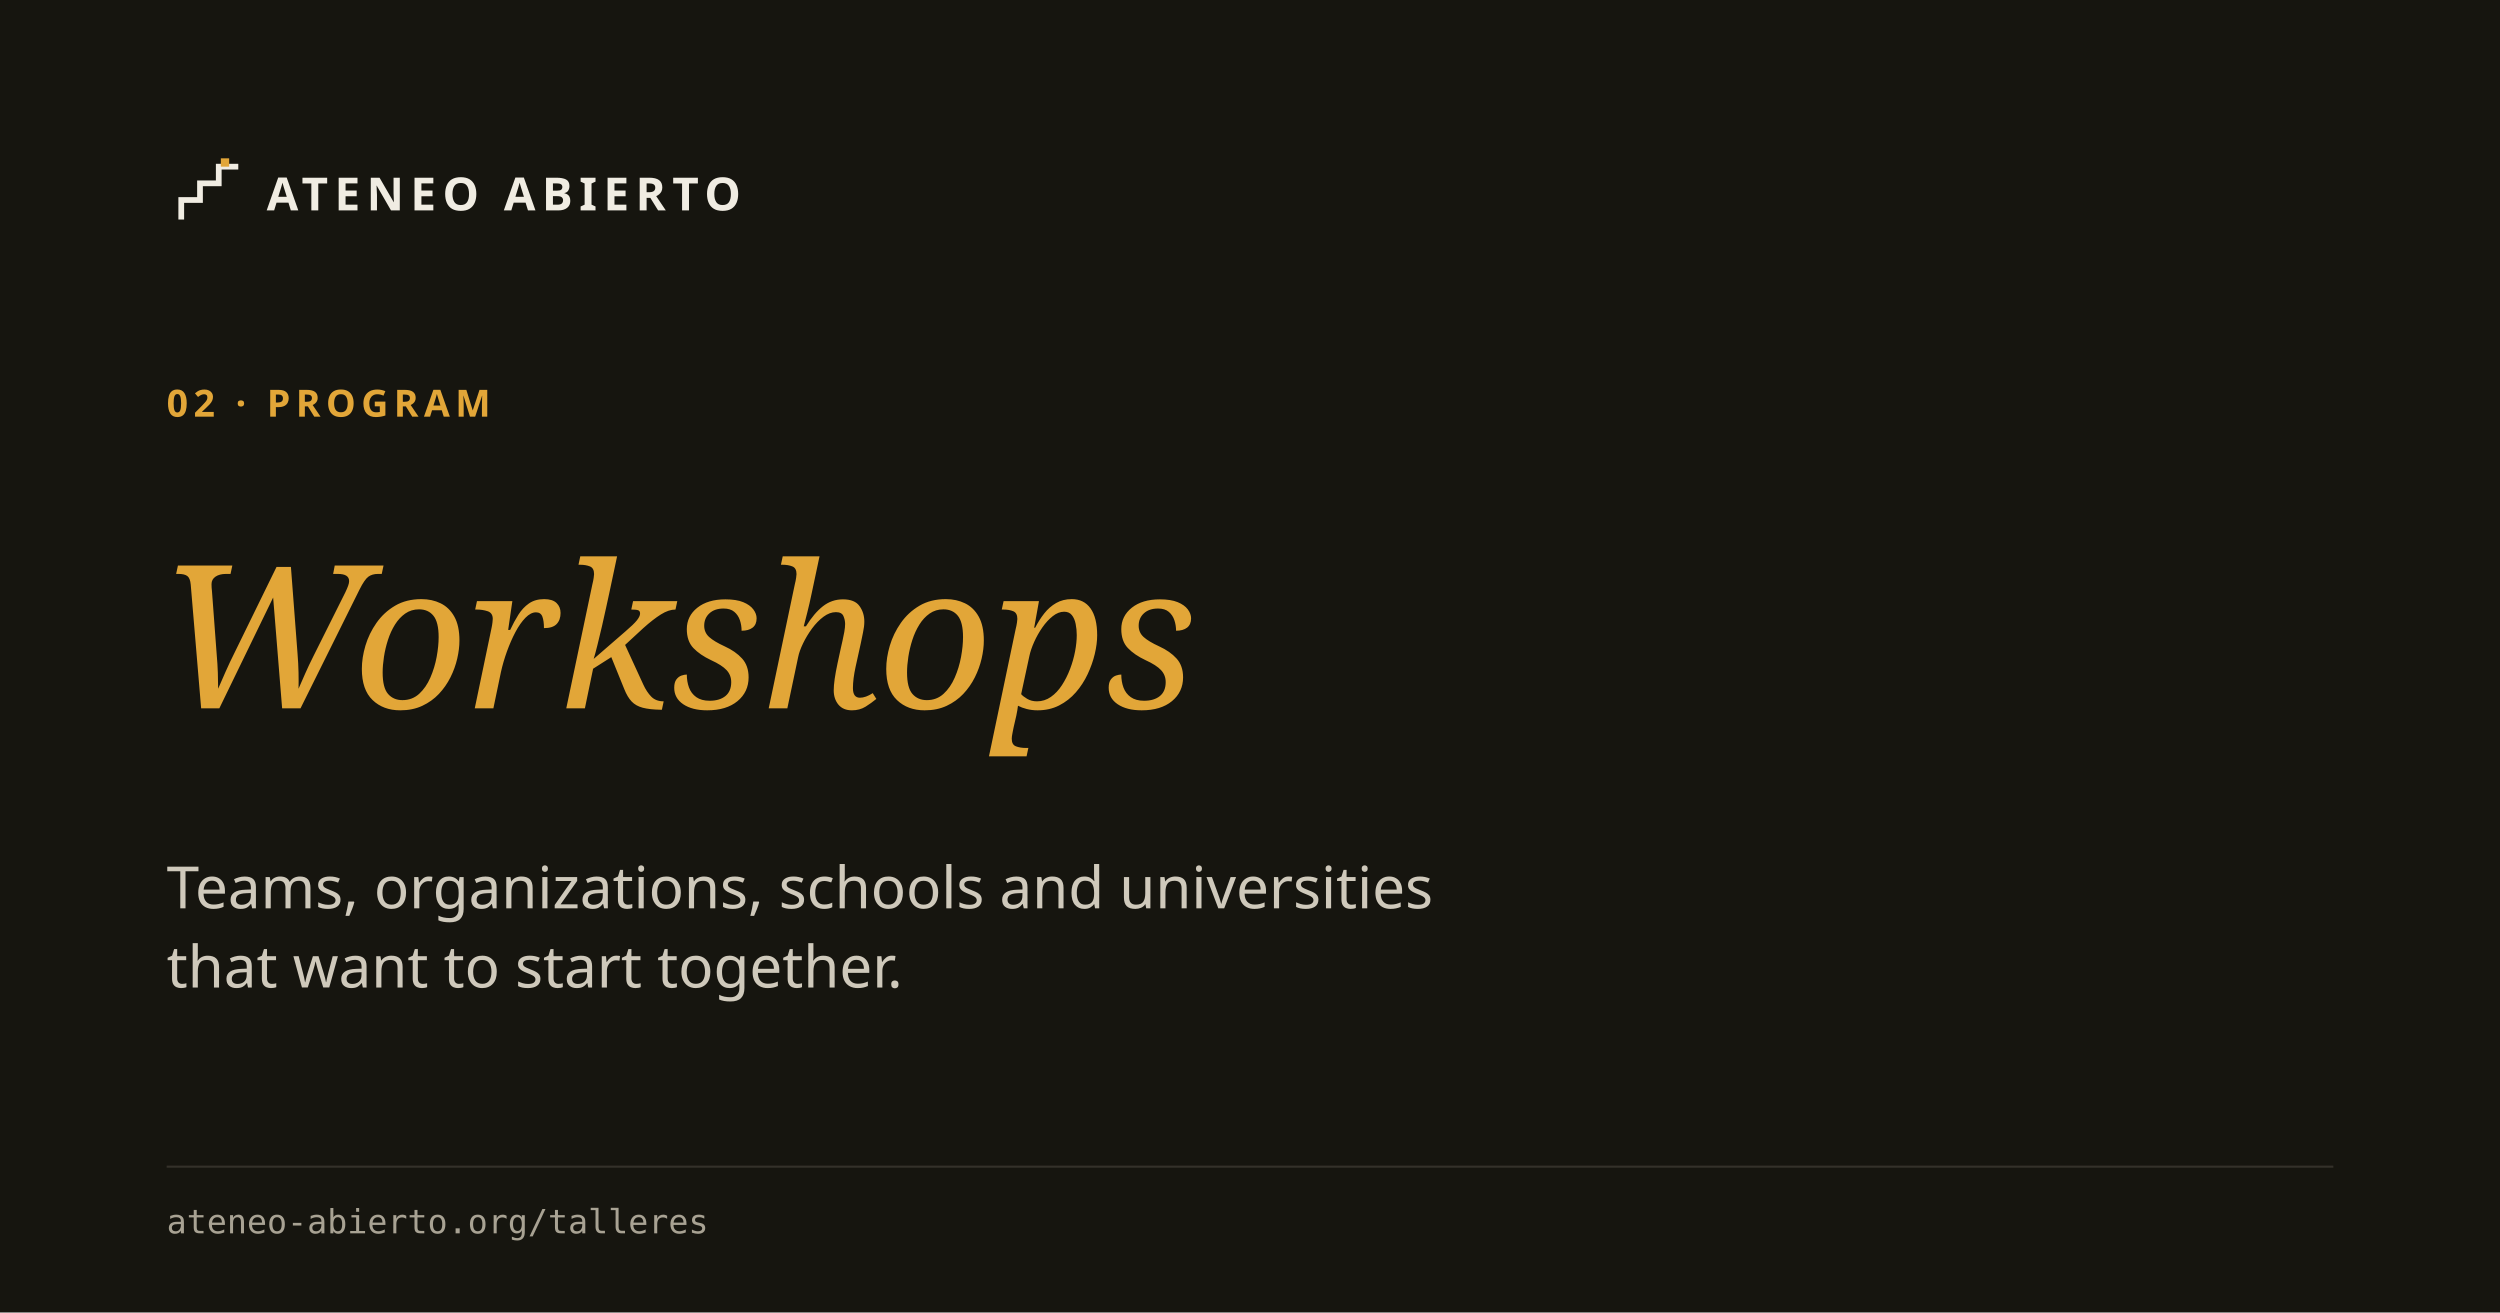
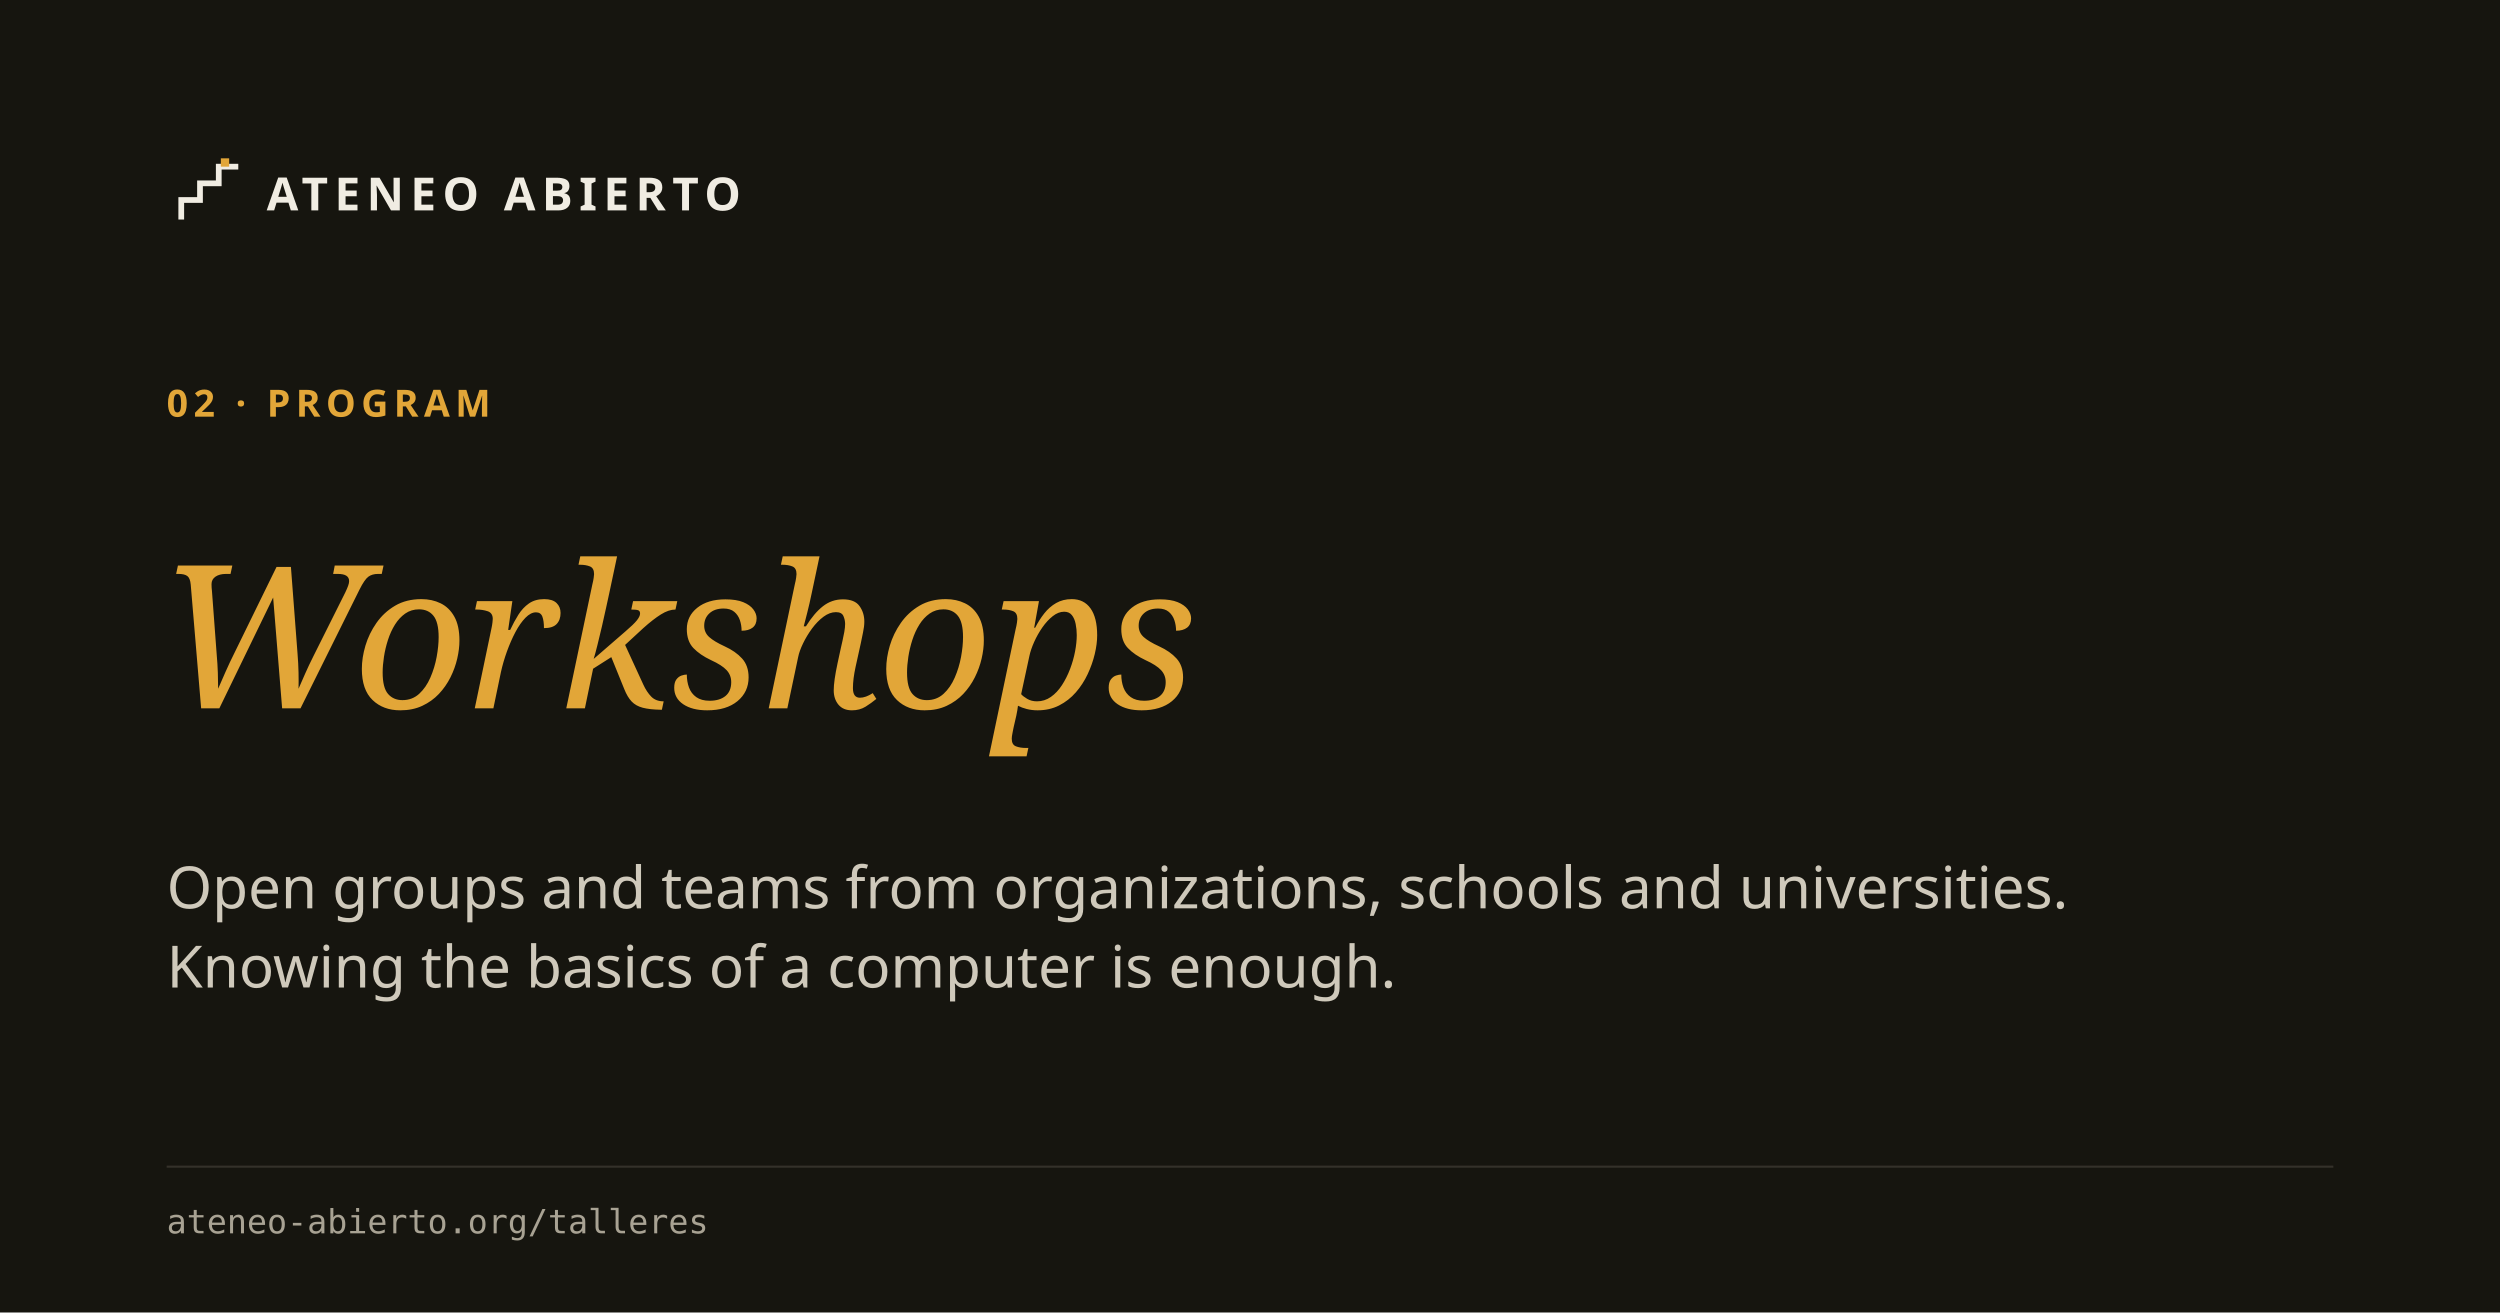
<svg xmlns="http://www.w3.org/2000/svg" width="1200" height="630" viewBox="0 0 1200 630" fill="none">
  <style>
    @font-face {
      font-family: "Figtree";
      font-style: normal;
      font-weight: 300 900;
      src: url("fonts/figtree-latin.woff2") format("woff2");
    }
    @font-face {
      font-family: "Fraunces";
      font-style: normal;
      font-weight: 400 700;
      src: url("fonts/fraunces-latin.woff2") format("woff2");
    }
    @font-face {
      font-family: "Fraunces";
      font-style: italic;
      font-weight: 400;
      src: url("fonts/fraunces-latin-italic.woff2") format("woff2");
    }
    .sans {
      font-family: "Figtree", "Avenir Next", "Segoe UI", ui-sans-serif, system-ui, sans-serif;
    }
    .serif {
      font-family: "Fraunces", "Iowan Old Style", Georgia, serif;
      font-weight: 560;
      font-variation-settings: "opsz" 144;
    }
    .serif-em {
      font-family: "Fraunces", "Iowan Old Style", Georgia, serif;
      font-style: italic;
      font-weight: 400;
      font-variation-settings: "opsz" 144;
    }
    .mono {
      font-family: ui-monospace, "SFMono-Regular", Menlo, Consolas, monospace;
    }
  </style>
  <rect width="1200" height="630" fill="#16150f" />
  <g transform="translate(80, 70) scale(0.5)">
    <path d="M14 68 L14 52 L32 52 L32 36 L50 36 L50 20 L66 20" stroke="#f0ece2" stroke-width="5.5" fill="none" stroke-linecap="square" stroke-linejoin="miter" />
    <rect x="52" y="12" width="8" height="8" fill="#e2a638" />
  </g>
  <text class="sans" x="128" y="101" font-size="22" font-weight="600" fill="#f0ece2" letter-spacing="3.1">ATENEO ABIERTO</text>
  <text class="sans" x="80" y="200" font-size="18" font-weight="600" fill="#e2a638" letter-spacing="2.6">02 · PROGRAM</text>
  <text class="serif-em" x="76" y="340" font-size="96" fill="#e2a638" letter-spacing="-1">Workshops</text>
-   <text class="sans" x="80" y="436" font-size="28" fill="#cfc9bb">Teams, organizations, schools and universities</text>
-   <text class="sans" x="80" y="474" font-size="28" fill="#cfc9bb">that want to start together.</text>
+   <text class="sans" x="80" y="436" font-size="28" fill="#cfc9bb">Open groups and teams from organizations, schools and universities.</text>
+   <text class="sans" x="80" y="474" font-size="28" fill="#cfc9bb">Knowing the basics of a computer is enough.</text>
  <line x1="80" y1="560" x2="1120" y2="560" stroke="#34312a" stroke-width="1" />
  <text class="mono" x="80" y="592" font-size="16" fill="#a8a293">ateneo-abierto.org/talleres</text>
</svg>
